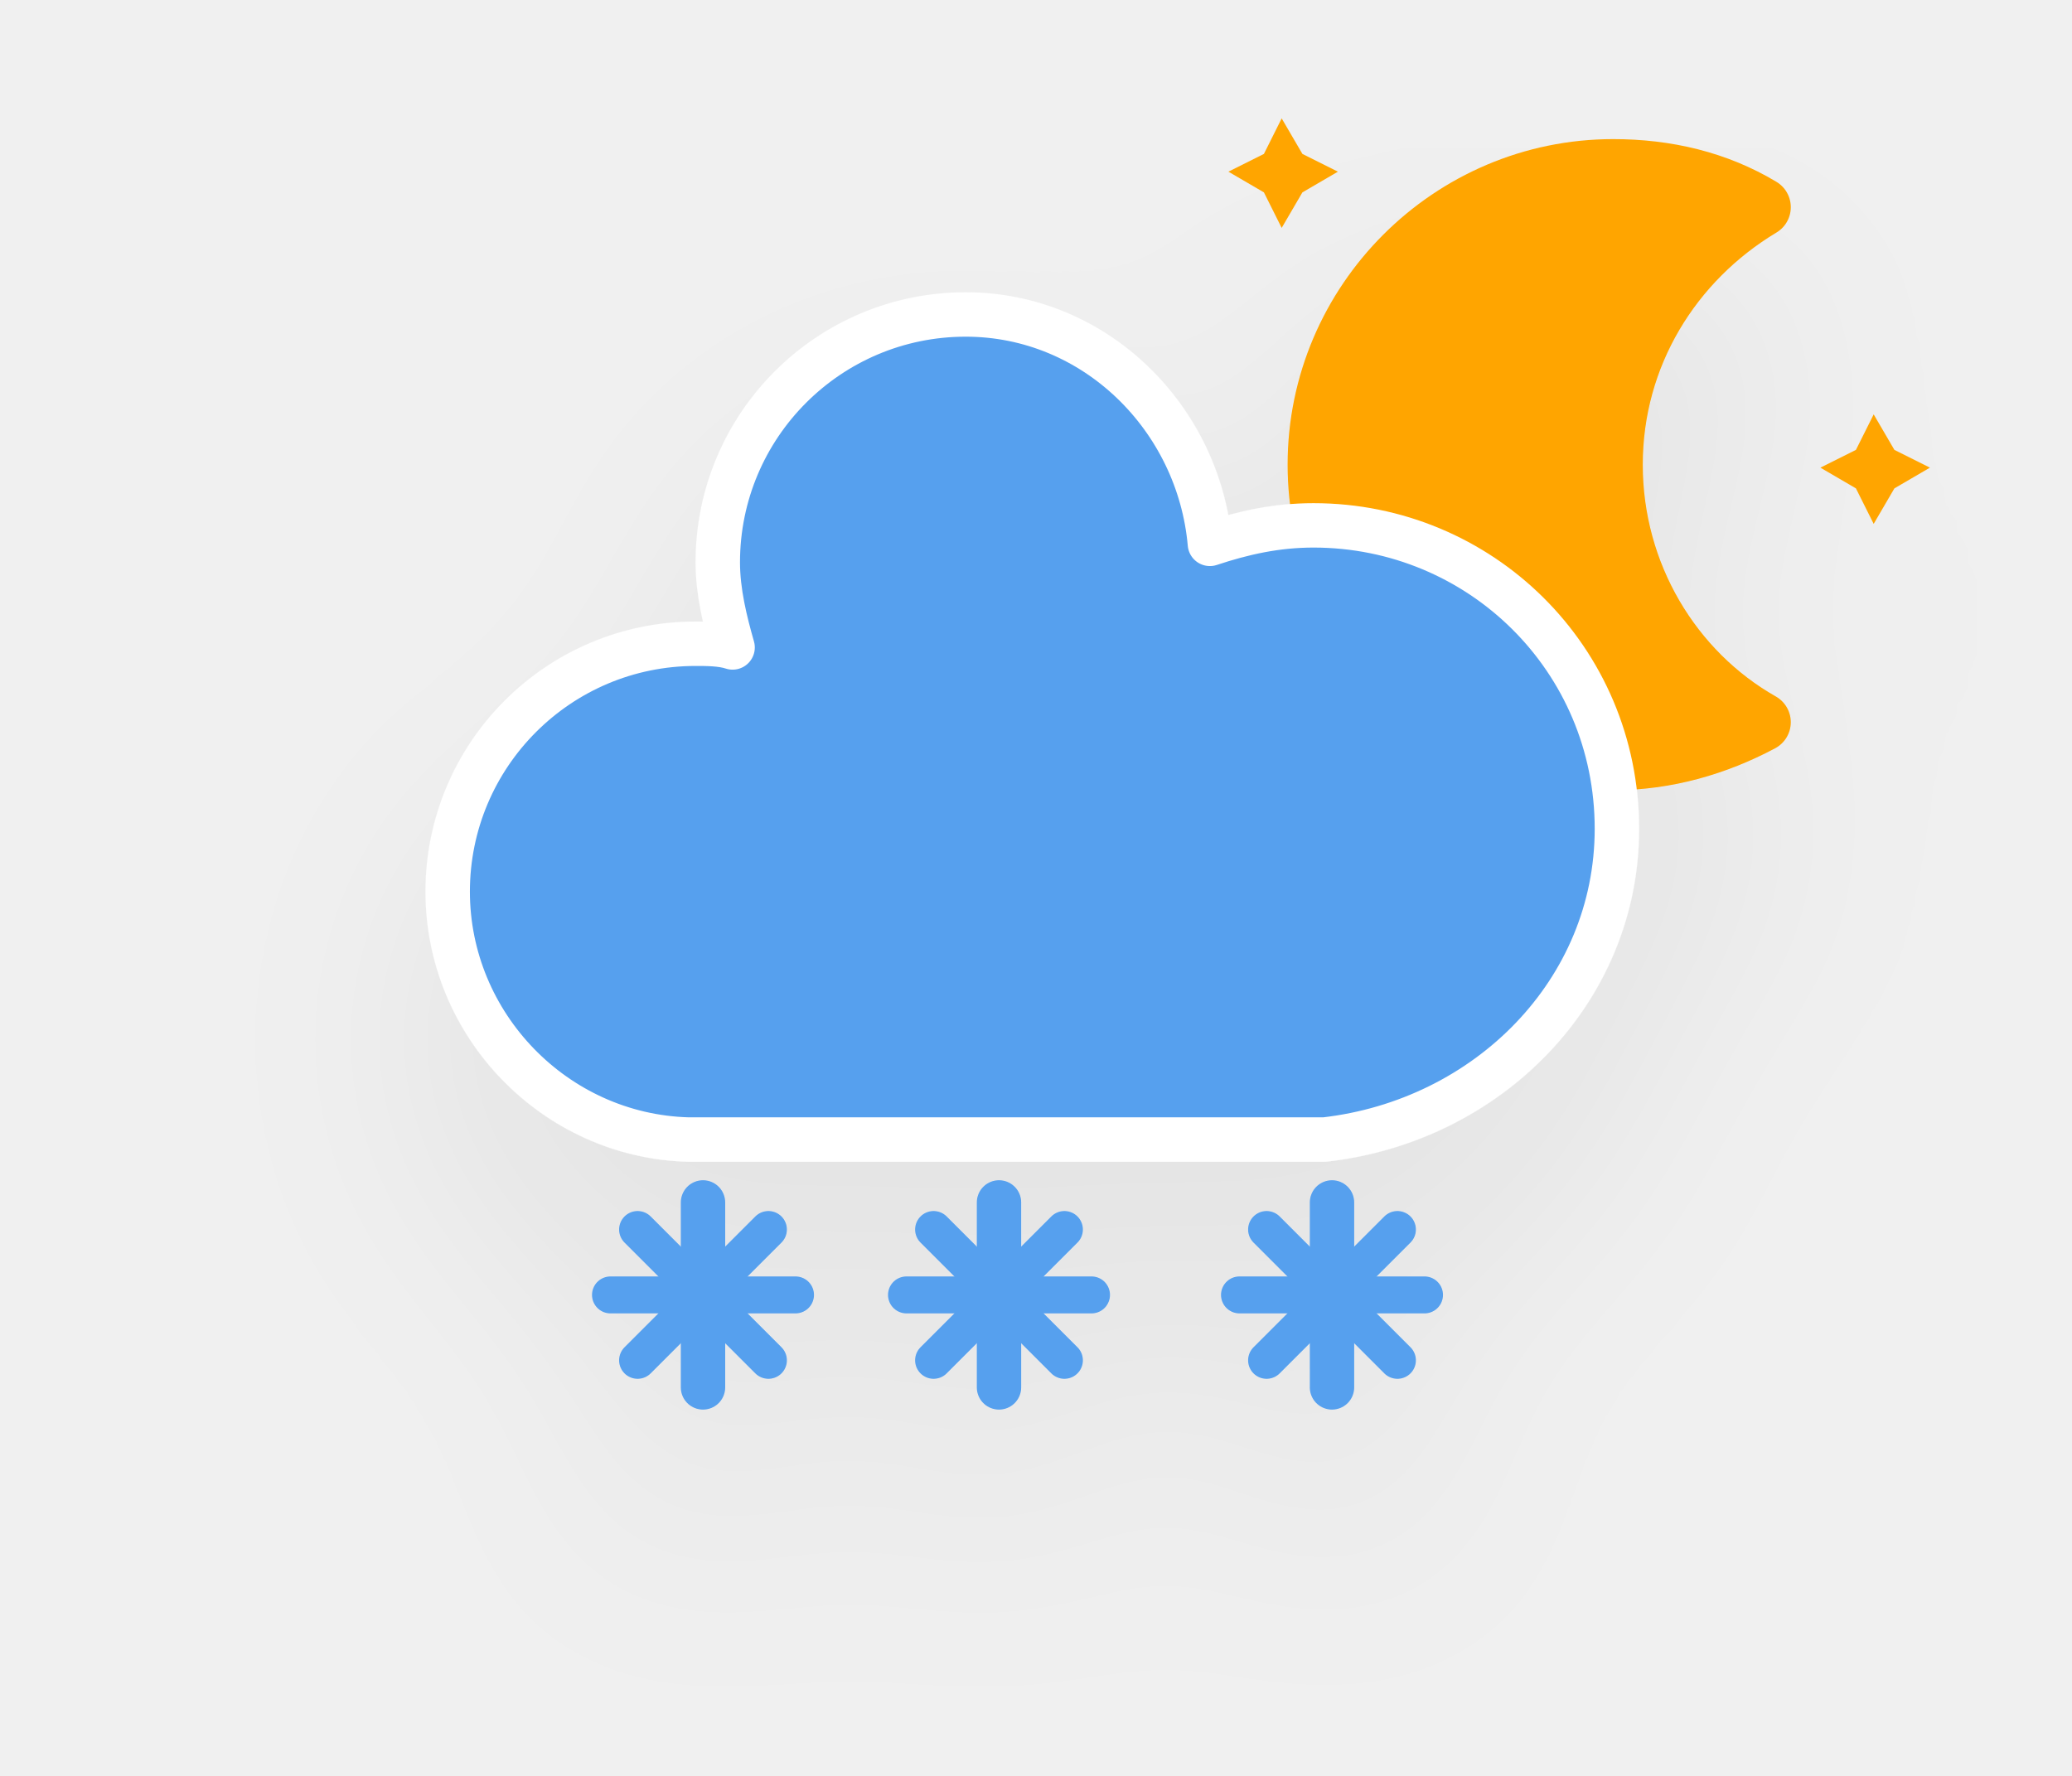
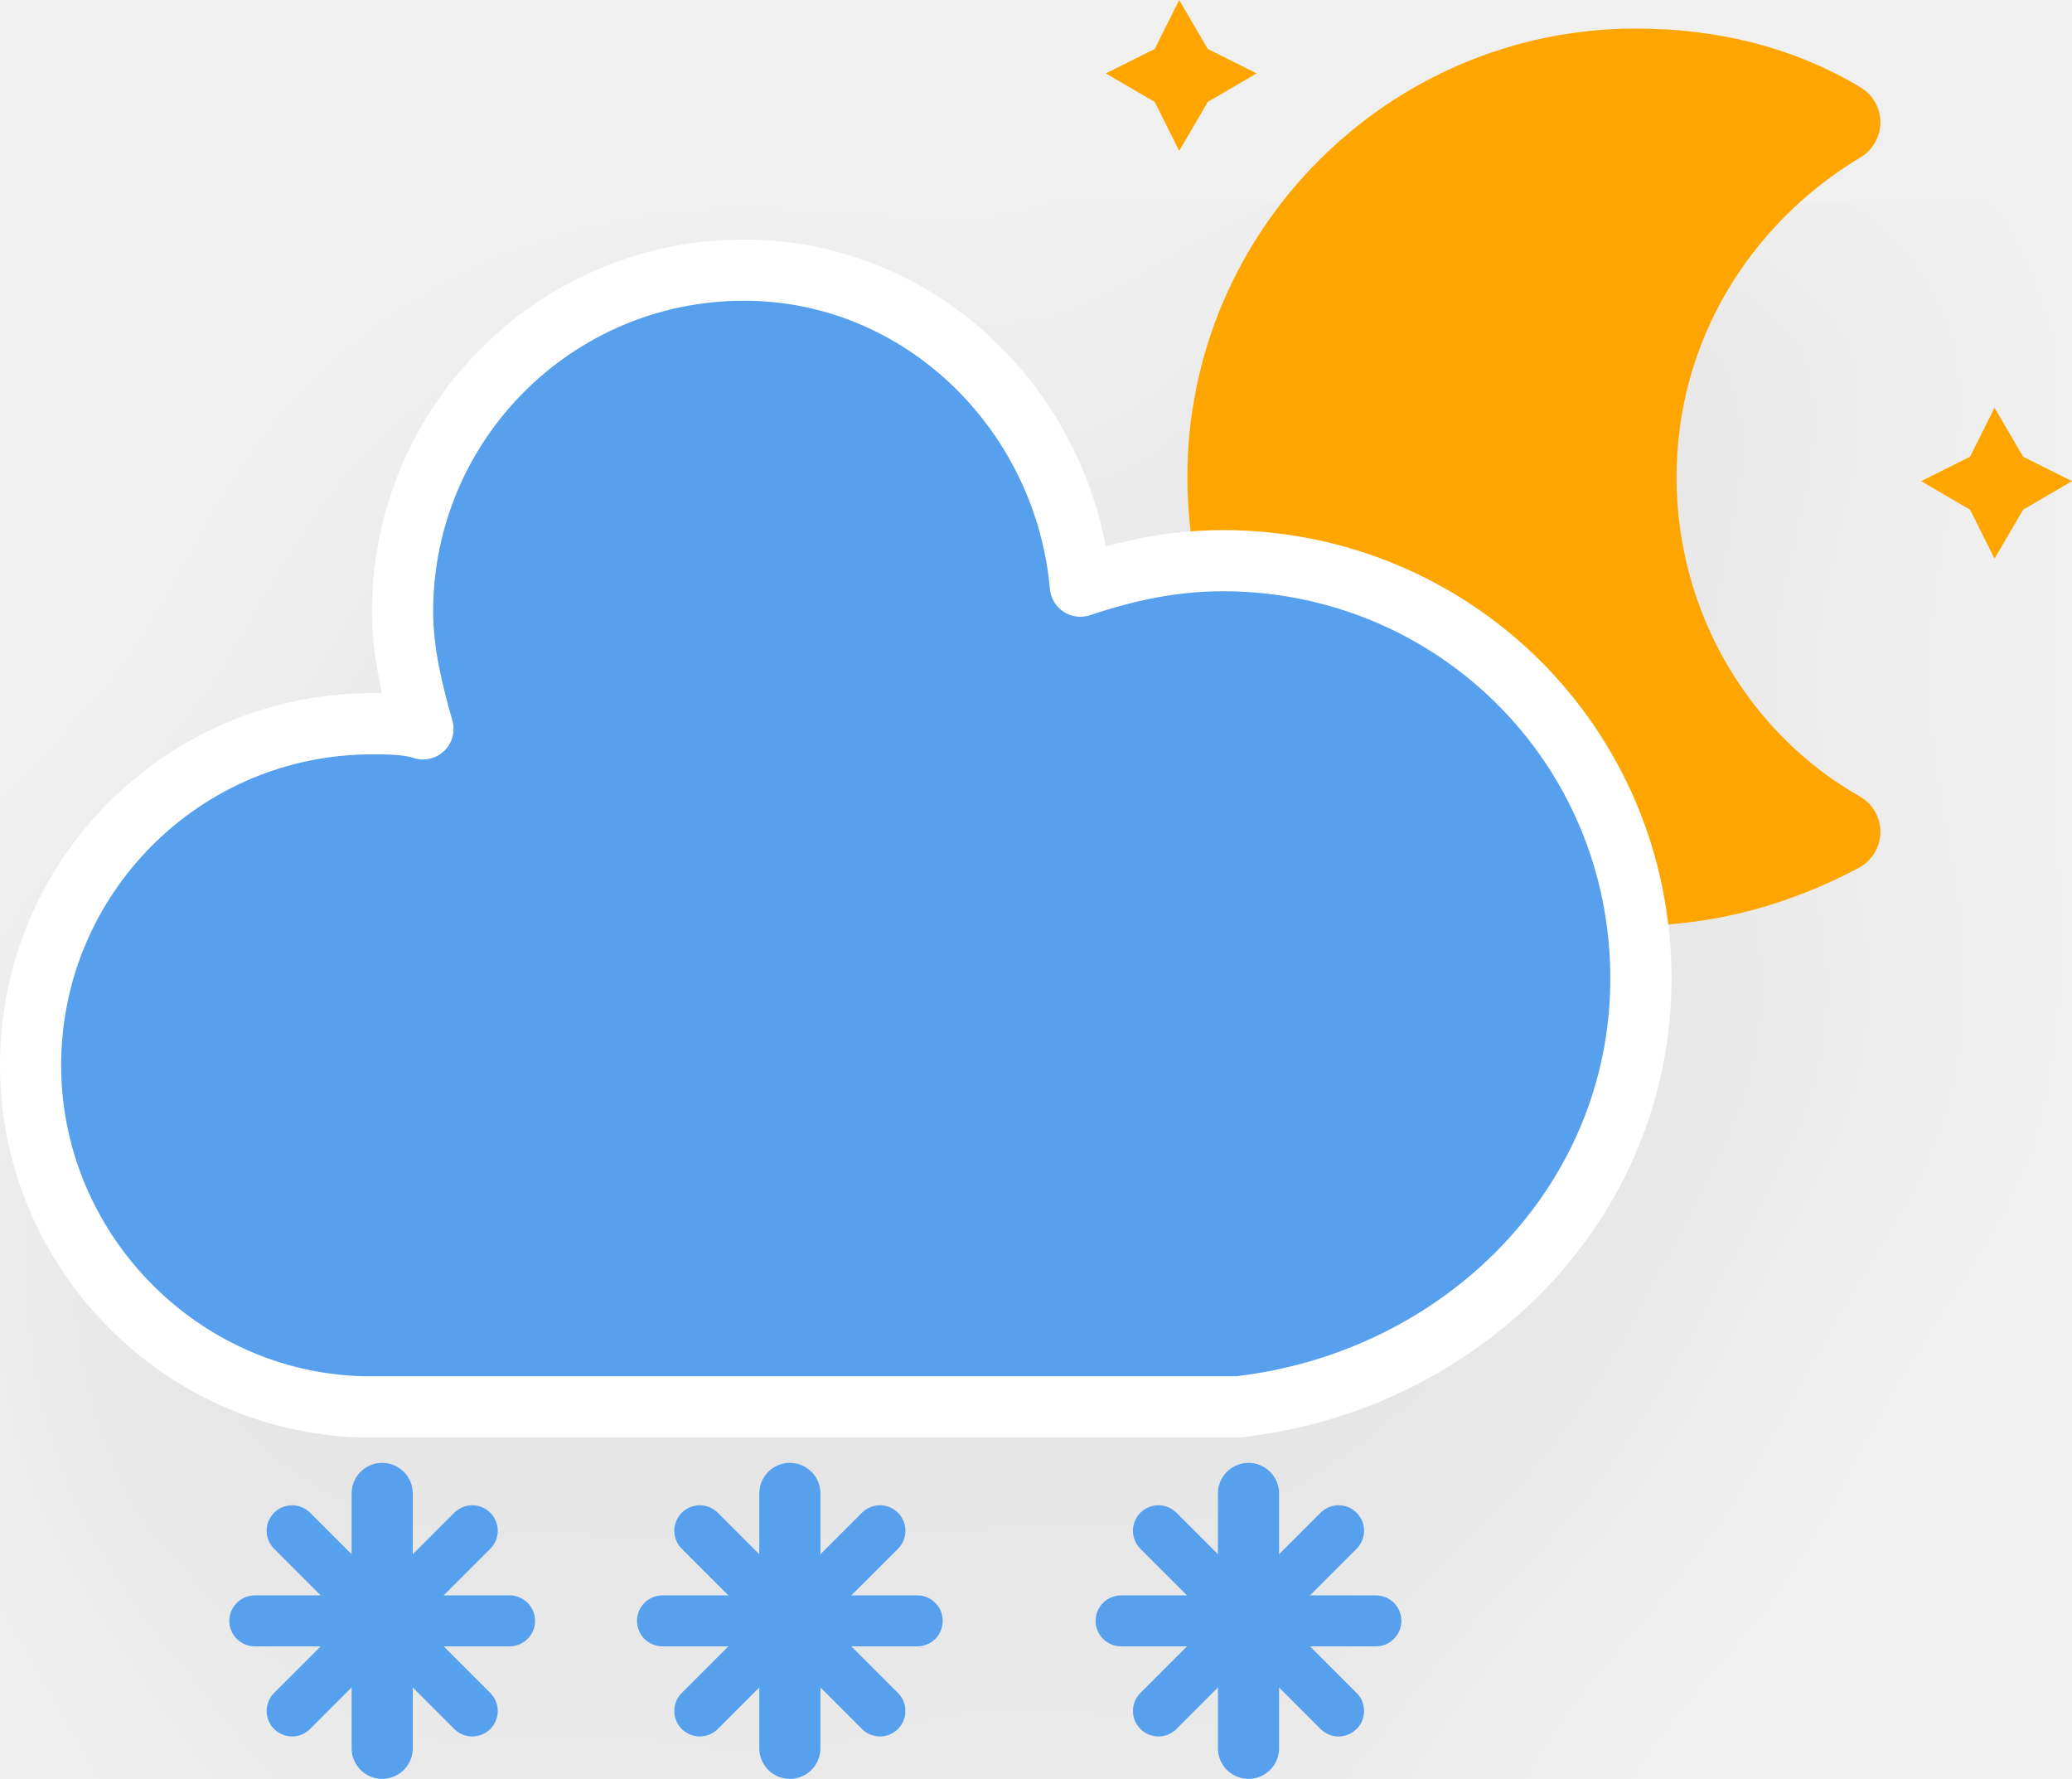
- <svg xmlns="http://www.w3.org/2000/svg" width="56" height="48" version="1.1">
+ <svg xmlns="http://www.w3.org/2000/svg" version="1.1" viewBox="11.5 3.2 40.66 34.9">
  <defs>
    <filter id="blur" x="-.247" y="-.269" width="1.494" height="1.676">
      <feGaussianBlur in="SourceAlpha" stdDeviation="3" />
      <feOffset dx="0" dy="4" result="offsetblur" />
      <feComponentTransfer>
        <feFuncA slope="0.05" type="linear" />
      </feComponentTransfer>
      <feMerge>
        <feMergeNode />
        <feMergeNode in="SourceGraphic" />
      </feMerge>
    </filter>
  </defs>
  <g transform="translate(16,-2)" filter="url(#blur)">
    <g transform="matrix(.8 0 0 .8 16 4)">
      <g class="am-weather-moon-star-1">
        <polygon points="1.5 3.3 2.7 2.7 3.3 1.5 4 2.7 5.2 3.3 4 4 3.3 5.2 2.7 4" fill="#ffa500" stroke-miterlimit="10" />
      </g>
      <g class="am-weather-moon-star-2">
        <polygon transform="translate(20,10)" points="1.5 3.3 2.7 2.7 3.3 1.5 4 2.7 5.2 3.3 4 4 3.3 5.2 2.7 4" fill="#ffa500" stroke-miterlimit="10" />
      </g>
      <g class="am-weather-moon">
        <path d="m14.5 13.2c0-3.7 2-6.9 5-8.7-1.5-0.9-3.2-1.3-5-1.3-5.5 0-10 4.5-10 10s4.5 10 10 10c1.8 0 3.5-0.5 5-1.3-3-1.7-5-5-5-8.7z" fill="#ffa500" stroke="#ffa500" stroke-linejoin="round" stroke-width="2" />
      </g>
    </g>
    <g class="am-weather-cloud-3">
      <path transform="translate(-20,-11)" d="m47.7 35.4c0-4.6-3.7-8.2-8.2-8.2-1 0-1.9 0.2-2.8 0.5-0.3-3.4-3.1-6.2-6.6-6.2-3.7 0-6.7 3-6.7 6.7 0 0.8 0.2 1.6 0.4 2.3-0.3-0.1-0.7-0.1-1-0.1-3.7 0-6.7 3-6.7 6.7 0 3.6 2.9 6.6 6.5 6.7h17.2c4.4-0.5 7.9-4 7.9-8.4z" fill="#57a0ee" stroke="#fff" stroke-linejoin="round" stroke-width="1.2" />
    </g>
    <g class="am-weather-snow-1">
      <g transform="translate(3,28)" fill="none" stroke="#57a0ee" stroke-linecap="round">
        <line transform="translate(0,9)" y1="-2.5" y2="2.5" stroke-width="1.2" />
        <line transform="rotate(45,-10.864,4.5)" y1="-2.5" y2="2.5" />
        <line transform="rotate(90,-4.5,4.5)" y1="-2.5" y2="2.5" />
        <line transform="rotate(135,-1.864,4.5)" y1="-2.5" y2="2.5" />
      </g>
    </g>
    <g class="am-weather-snow-2">
      <g transform="translate(11,28)" fill="none" stroke="#57a0ee" stroke-linecap="round">
        <line transform="translate(0,9)" y1="-2.5" y2="2.5" stroke-width="1.2" />
        <line transform="rotate(45,-10.864,4.5)" y1="-2.5" y2="2.5" />
        <line transform="rotate(90,-4.5,4.5)" y1="-2.5" y2="2.5" />
        <line transform="rotate(135,-1.864,4.5)" y1="-2.5" y2="2.5" />
      </g>
    </g>
    <g class="am-weather-snow-3">
      <g transform="translate(20,28)" fill="none" stroke="#57a0ee" stroke-linecap="round">
        <line transform="translate(0,9)" y1="-2.5" y2="2.5" stroke-width="1.2" />
        <line transform="rotate(45,-10.864,4.5)" y1="-2.5" y2="2.5" />
        <line transform="rotate(90,-4.5,4.5)" y1="-2.5" y2="2.5" />
        <line transform="rotate(135,-1.864,4.5)" y1="-2.5" y2="2.5" />
      </g>
    </g>
  </g>
</svg>
